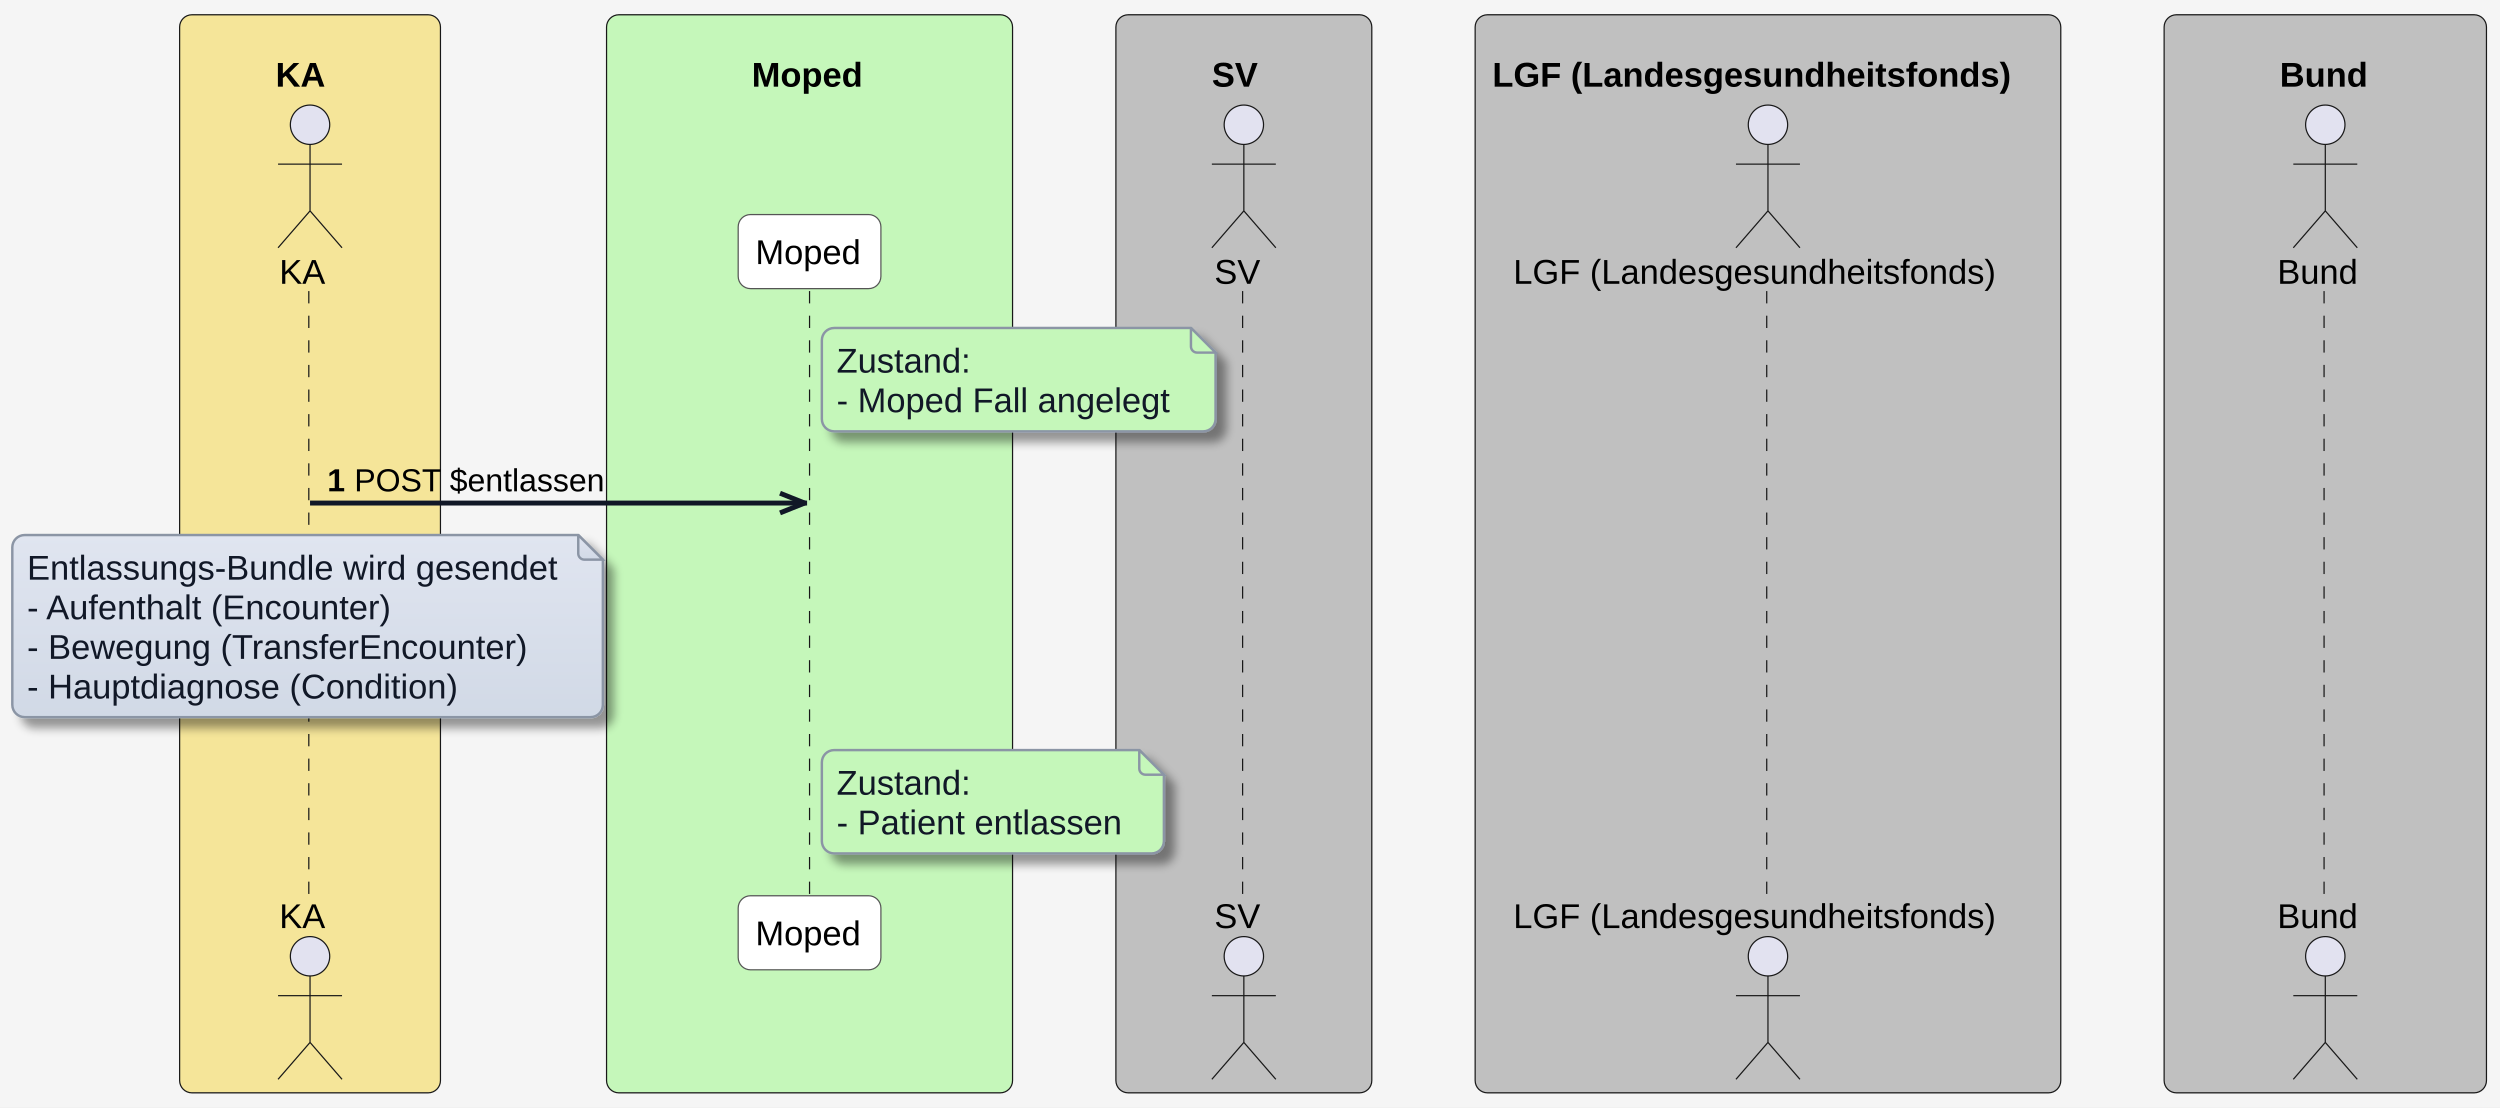
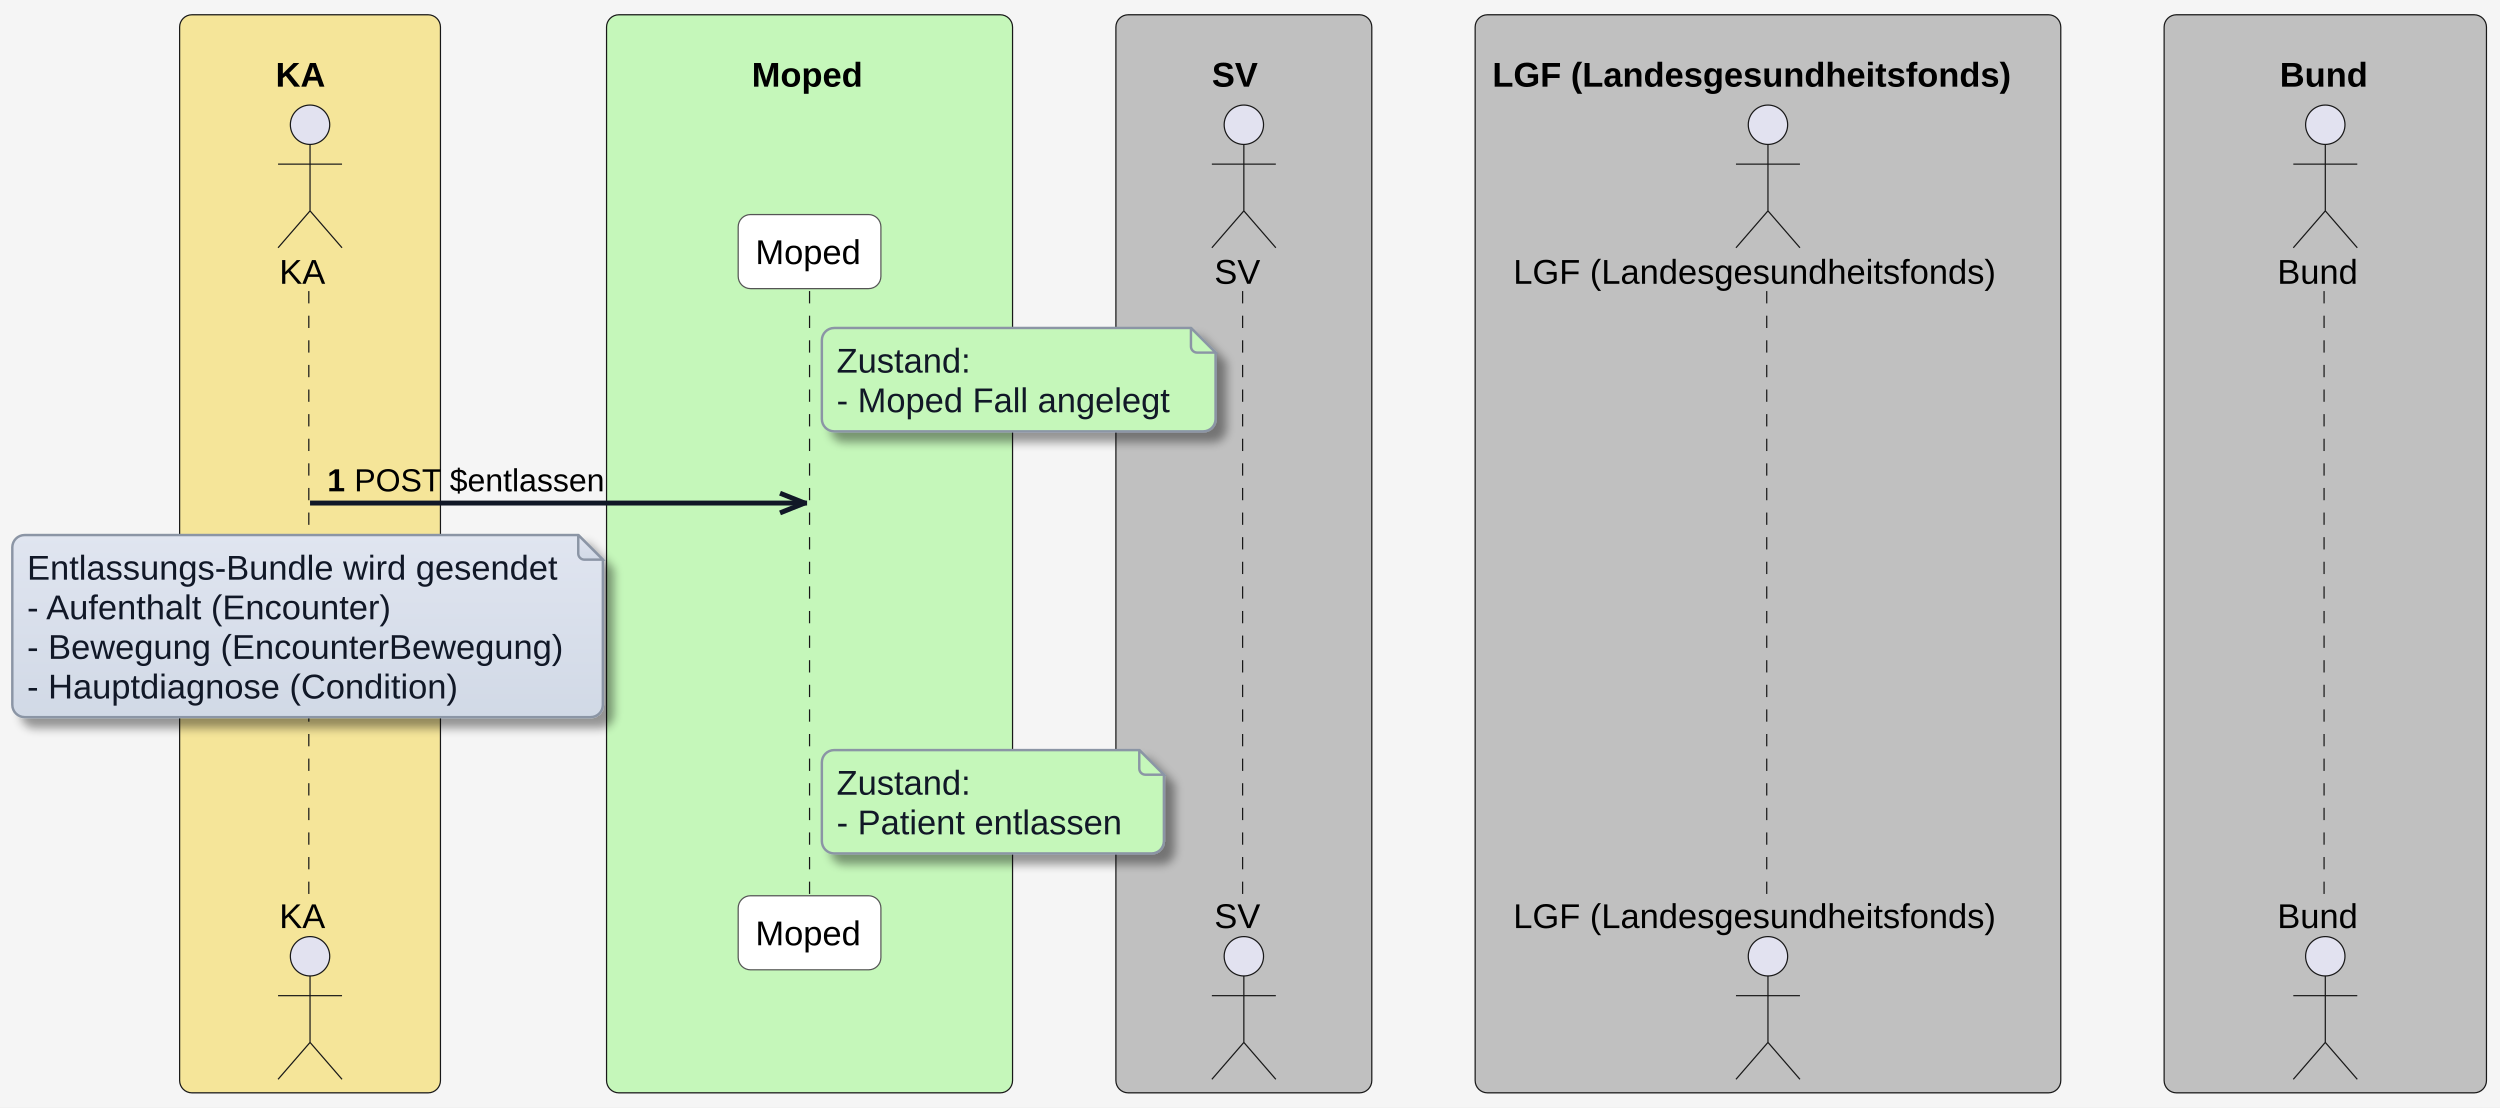
<svg xmlns="http://www.w3.org/2000/svg" contentStyleType="text/css" height="450px" preserveAspectRatio="none" style="width:1016px;height:450px;background:#F5F5F5;" version="1.1" viewBox="0 0 1016 450" width="1016px" zoomAndPan="magnify">
  <defs>
    <filter height="300%" id="faa20irkx3orv" width="300%" x="-1" y="-1">
      <feGaussianBlur result="blurOut" stdDeviation="2.0" />
      <feColorMatrix in="blurOut" result="blurOut2" type="matrix" values="0 0 0 0 0 0 0 0 0 0 0 0 0 0 0 0 0 0 .4 0" />
      <feOffset dx="4.0" dy="4.0" in="blurOut2" result="blurOut3" />
      <feBlend in="SourceGraphic" in2="blurOut3" mode="normal" />
    </filter>
    <linearGradient id="gaa20irkx3orv0" x1="50%" x2="50%" y1="0%" y2="100%">
      <stop offset="0%" stop-color="#E0E5F0" />
      <stop offset="100%" stop-color="#D1D9E6" />
    </linearGradient>
  </defs>
  <g>
    <rect fill="#F5F5F5" height="450" style="stroke:none;stroke-width:1.0;" width="1016" x="0" y="0" />
    <rect fill="#F5E599" height="438.132" rx="5" ry="5" style="stroke:#181818;stroke-width:0.5;" width="106" x="73" y="6" />
    <text fill="#000000" font-family="Arial" font-size="14" font-weight="bold" lengthAdjust="spacing" textLength="4" x="76" y="19.132"> </text>
    <text fill="#000000" font-family="Arial" font-size="14" font-weight="bold" lengthAdjust="spacing" textLength="20" x="112" y="35.23">KA</text>
    <rect fill="#C5F7BA" height="438.132" rx="5" ry="5" style="stroke:#181818;stroke-width:0.5;" width="165" x="246.5" y="6" />
    <text fill="#000000" font-family="Arial" font-size="14" font-weight="bold" lengthAdjust="spacing" textLength="4" x="249.5" y="19.132"> </text>
    <text fill="#000000" font-family="Arial" font-size="14" font-weight="bold" lengthAdjust="spacing" textLength="47" x="305.5" y="35.23">Moped</text>
    <rect fill="#C0C0C0" height="438.132" rx="5" ry="5" style="stroke:#181818;stroke-width:0.5;" width="104" x="453.5" y="6" />
    <text fill="#000000" font-family="Arial" font-size="14" font-weight="bold" lengthAdjust="spacing" textLength="4" x="456.5" y="19.132"> </text>
    <text fill="#000000" font-family="Arial" font-size="14" font-weight="bold" lengthAdjust="spacing" textLength="18" x="492.5" y="35.23">SV</text>
    <rect fill="#C0C0C0" height="438.132" rx="5" ry="5" style="stroke:#181818;stroke-width:0.5;" width="238" x="599.5" y="6" />
    <text fill="#000000" font-family="Arial" font-size="14" font-weight="bold" lengthAdjust="spacing" textLength="4" x="602.5" y="19.132"> </text>
    <text fill="#000000" font-family="Arial" font-size="14" font-weight="bold" lengthAdjust="spacing" textLength="220" x="606.5" y="35.23">LGF (Landesgesundheitsfonds)</text>
    <rect fill="#C0C0C0" height="438.132" rx="5" ry="5" style="stroke:#181818;stroke-width:0.5;" width="131" x="879.5" y="6" />
    <text fill="#000000" font-family="Arial" font-size="14" font-weight="bold" lengthAdjust="spacing" textLength="4" x="882.5" y="19.132"> </text>
    <text fill="#000000" font-family="Arial" font-size="14" font-weight="bold" lengthAdjust="spacing" textLength="37" x="926.5" y="35.23">Bund</text>
    <line style="stroke:#181818;stroke-width:0.5;stroke-dasharray:5.0,5.0;" x1="125.5" x2="125.5" y1="118.296" y2="365.034" />
    <line style="stroke:#181818;stroke-width:0.5;stroke-dasharray:5.0,5.0;" x1="329" x2="329" y1="118.296" y2="365.034" />
    <line style="stroke:#181818;stroke-width:0.5;stroke-dasharray:5.0,5.0;" x1="505" x2="505" y1="118.296" y2="365.034" />
    <line style="stroke:#181818;stroke-width:0.5;stroke-dasharray:5.0,5.0;" x1="718" x2="718" y1="118.296" y2="365.034" />
    <line style="stroke:#181818;stroke-width:0.5;stroke-dasharray:5.0,5.0;" x1="944.5" x2="944.5" y1="118.296" y2="365.034" />
    <text fill="#000000" font-family="Arial" font-size="14" lengthAdjust="spacing" textLength="19" x="113.5" y="115.329">KA</text>
    <ellipse cx="126" cy="50.697" fill="#E2E2F0" rx="8" ry="8" style="stroke:#181818;stroke-width:0.5;" />
    <path d="M126,58.697 L126,85.697 M113,66.697 L139,66.697 M126,85.697 L113,100.697 M126,85.697 L139,100.697 " fill="none" style="stroke:#181818;stroke-width:0.5;" />
    <text fill="#000000" font-family="Arial" font-size="14" lengthAdjust="spacing" textLength="19" x="113.5" y="377.166">KA</text>
    <ellipse cx="126" cy="388.632" fill="#E2E2F0" rx="8" ry="8" style="stroke:#181818;stroke-width:0.5;" />
    <path d="M126,396.632 L126,423.632 M113,404.632 L139,404.632 M126,423.632 L113,438.632 M126,423.632 L139,438.632 " fill="none" style="stroke:#181818;stroke-width:0.5;" />
    <rect fill="#FFFFFF" height="30.099" rx="5" ry="5" style="stroke:#555555;stroke-width:0.5;" width="58" x="300" y="87.197" />
    <text fill="#000000" font-family="Arial" font-size="14" lengthAdjust="spacing" textLength="44" x="307" y="107.329">Moped</text>
    <rect fill="#FFFFFF" height="30.099" rx="5" ry="5" style="stroke:#555555;stroke-width:0.5;" width="58" x="300" y="364.034" />
    <text fill="#000000" font-family="Arial" font-size="14" lengthAdjust="spacing" textLength="44" x="307" y="384.166">Moped</text>
    <text fill="#000000" font-family="Arial" font-size="14" lengthAdjust="spacing" textLength="18" x="493.5" y="115.329">SV</text>
    <ellipse cx="505.5" cy="50.697" fill="#E2E2F0" rx="8" ry="8" style="stroke:#181818;stroke-width:0.5;" />
    <path d="M505.5,58.697 L505.5,85.697 M492.5,66.697 L518.5,66.697 M505.5,85.697 L492.5,100.697 M505.5,85.697 L518.5,100.697 " fill="none" style="stroke:#181818;stroke-width:0.5;" />
    <text fill="#000000" font-family="Arial" font-size="14" lengthAdjust="spacing" textLength="18" x="493.5" y="377.166">SV</text>
    <ellipse cx="505.5" cy="388.632" fill="#E2E2F0" rx="8" ry="8" style="stroke:#181818;stroke-width:0.5;" />
    <path d="M505.5,396.632 L505.5,423.632 M492.5,404.632 L518.5,404.632 M505.5,423.632 L492.5,438.632 M505.5,423.632 L518.5,438.632 " fill="none" style="stroke:#181818;stroke-width:0.5;" />
    <text fill="#000000" font-family="Arial" font-size="14" lengthAdjust="spacing" textLength="201" x="615" y="115.329">LGF (Landesgesundheitsfonds)</text>
    <ellipse cx="718.5" cy="50.697" fill="#E2E2F0" rx="8" ry="8" style="stroke:#181818;stroke-width:0.5;" />
    <path d="M718.5,58.697 L718.5,85.697 M705.5,66.697 L731.5,66.697 M718.5,85.697 L705.5,100.697 M718.5,85.697 L731.5,100.697 " fill="none" style="stroke:#181818;stroke-width:0.5;" />
    <text fill="#000000" font-family="Arial" font-size="14" lengthAdjust="spacing" textLength="201" x="615" y="377.166">LGF (Landesgesundheitsfonds)</text>
    <ellipse cx="718.5" cy="388.632" fill="#E2E2F0" rx="8" ry="8" style="stroke:#181818;stroke-width:0.5;" />
    <path d="M718.5,396.632 L718.5,423.632 M705.5,404.632 L731.5,404.632 M718.5,423.632 L705.5,438.632 M718.5,423.632 L731.5,438.632 " fill="none" style="stroke:#181818;stroke-width:0.5;" />
    <text fill="#000000" font-family="Arial" font-size="14" lengthAdjust="spacing" textLength="33" x="925.5" y="115.329">Bund</text>
    <ellipse cx="945" cy="50.697" fill="#E2E2F0" rx="8" ry="8" style="stroke:#181818;stroke-width:0.5;" />
    <path d="M945,58.697 L945,85.697 M932,66.697 L958,66.697 M945,85.697 L932,100.697 M945,85.697 L958,100.697 " fill="none" style="stroke:#181818;stroke-width:0.5;" />
    <text fill="#000000" font-family="Arial" font-size="14" lengthAdjust="spacing" textLength="33" x="925.5" y="377.166">Bund</text>
    <ellipse cx="945" cy="388.632" fill="#E2E2F0" rx="8" ry="8" style="stroke:#181818;stroke-width:0.5;" />
    <path d="M945,396.632 L945,423.632 M932,404.632 L958,404.632 M945,423.632 L932,438.632 M945,423.632 L958,438.632 " fill="none" style="stroke:#181818;stroke-width:0.5;" />
    <path d="M334,138.296 L334,170.296 A5,5 0 0 0 339,175.296 L489,175.296 A5,5 0 0 0 494,170.296 L494,143.296 L484,133.296 L339,133.296 A5,5 0 0 0 334,138.296 " fill="#C5F7BA" filter="url(#faa20irkx3orv)" style="stroke:#8B95A5;stroke-width:1.0;" />
    <path d="M484,133.296 L484,140.796 A2.5,2.5 0 0 0 486.5,143.296 L494,143.296 L484,133.296 " fill="#C5F7BA" style="stroke:#8B95A5;stroke-width:1.0;" />
    <text fill="#111827" font-family="Arial" font-size="14" lengthAdjust="spacing" textLength="56" x="340" y="151.428">Zustand:</text>
    <text fill="#111827" font-family="Arial" font-size="14" lengthAdjust="spacing" textLength="139" x="340" y="167.526">- Moped Fall angelegt</text>
    <line style="stroke:#111827;stroke-width:2.0;" x1="327" x2="317" y1="204.442" y2="200.442" />
    <line style="stroke:#111827;stroke-width:2.0;" x1="327" x2="317" y1="204.442" y2="208.442" />
    <line style="stroke:#111827;stroke-width:2.0;" x1="126" x2="328" y1="204.442" y2="204.442" />
    <text fill="#000000" font-family="Arial" font-size="13" font-weight="bold" lengthAdjust="spacing" textLength="7" x="133" y="199.687">1</text>
    <text fill="#000000" font-family="Arial" font-size="13" lengthAdjust="spacing" textLength="103" x="144" y="199.687">POST $entlassen</text>
    <path d="M5,222.442 L5,286.442 A5,5 0 0 0 10,291.442 L240,291.442 A5,5 0 0 0 245,286.442 L245,227.442 L235,217.442 L10,217.442 A5,5 0 0 0 5,222.442 " fill="url(#gaa20irkx3orv0)" filter="url(#faa20irkx3orv)" style="stroke:#8B95A5;stroke-width:1.0;" />
    <path d="M235,217.442 L235,224.942 A2.5,2.5 0 0 0 237.5,227.442 L245,227.442 L235,217.442 " fill="url(#gaa20irkx3orv0)" style="stroke:#8B95A5;stroke-width:1.0;" />
    <text fill="#111827" font-family="Arial" font-size="14" lengthAdjust="spacing" textLength="219" x="11" y="235.574">Entlassungs-Bundle wird gesendet</text>
    <text fill="#111827" font-family="Arial" font-size="14" lengthAdjust="spacing" textLength="152" x="11" y="251.672">- Aufenthalt (Encounter)</text>
-     <text fill="#111827" font-family="Arial" font-size="14" lengthAdjust="spacing" textLength="209" x="11" y="267.771">- Bewegung (TransferEncounter)</text>
+     <text fill="#111827" font-family="Arial" font-size="14" lengthAdjust="spacing" textLength="209" x="11" y="267.771">- Bewegung (EncounterBewegung)</text>
    <text fill="#111827" font-family="Arial" font-size="14" lengthAdjust="spacing" textLength="179" x="11" y="283.87">- Hauptdiagnose (Condition)</text>
    <path d="M334,309.836 L334,341.836 A5,5 0 0 0 339,346.836 L468,346.836 A5,5 0 0 0 473,341.836 L473,314.836 L463,304.836 L339,304.836 A5,5 0 0 0 334,309.836 " fill="#C5F7BA" filter="url(#faa20irkx3orv)" style="stroke:#8B95A5;stroke-width:1.0;" />
    <path d="M463,304.836 L463,312.336 A2.5,2.5 0 0 0 465.5,314.836 L473,314.836 L463,304.836 " fill="#C5F7BA" style="stroke:#8B95A5;stroke-width:1.0;" />
    <text fill="#111827" font-family="Arial" font-size="14" lengthAdjust="spacing" textLength="56" x="340" y="322.968">Zustand:</text>
    <text fill="#111827" font-family="Arial" font-size="14" lengthAdjust="spacing" textLength="118" x="340" y="339.067">- Patient entlassen</text>
  </g>
</svg>
